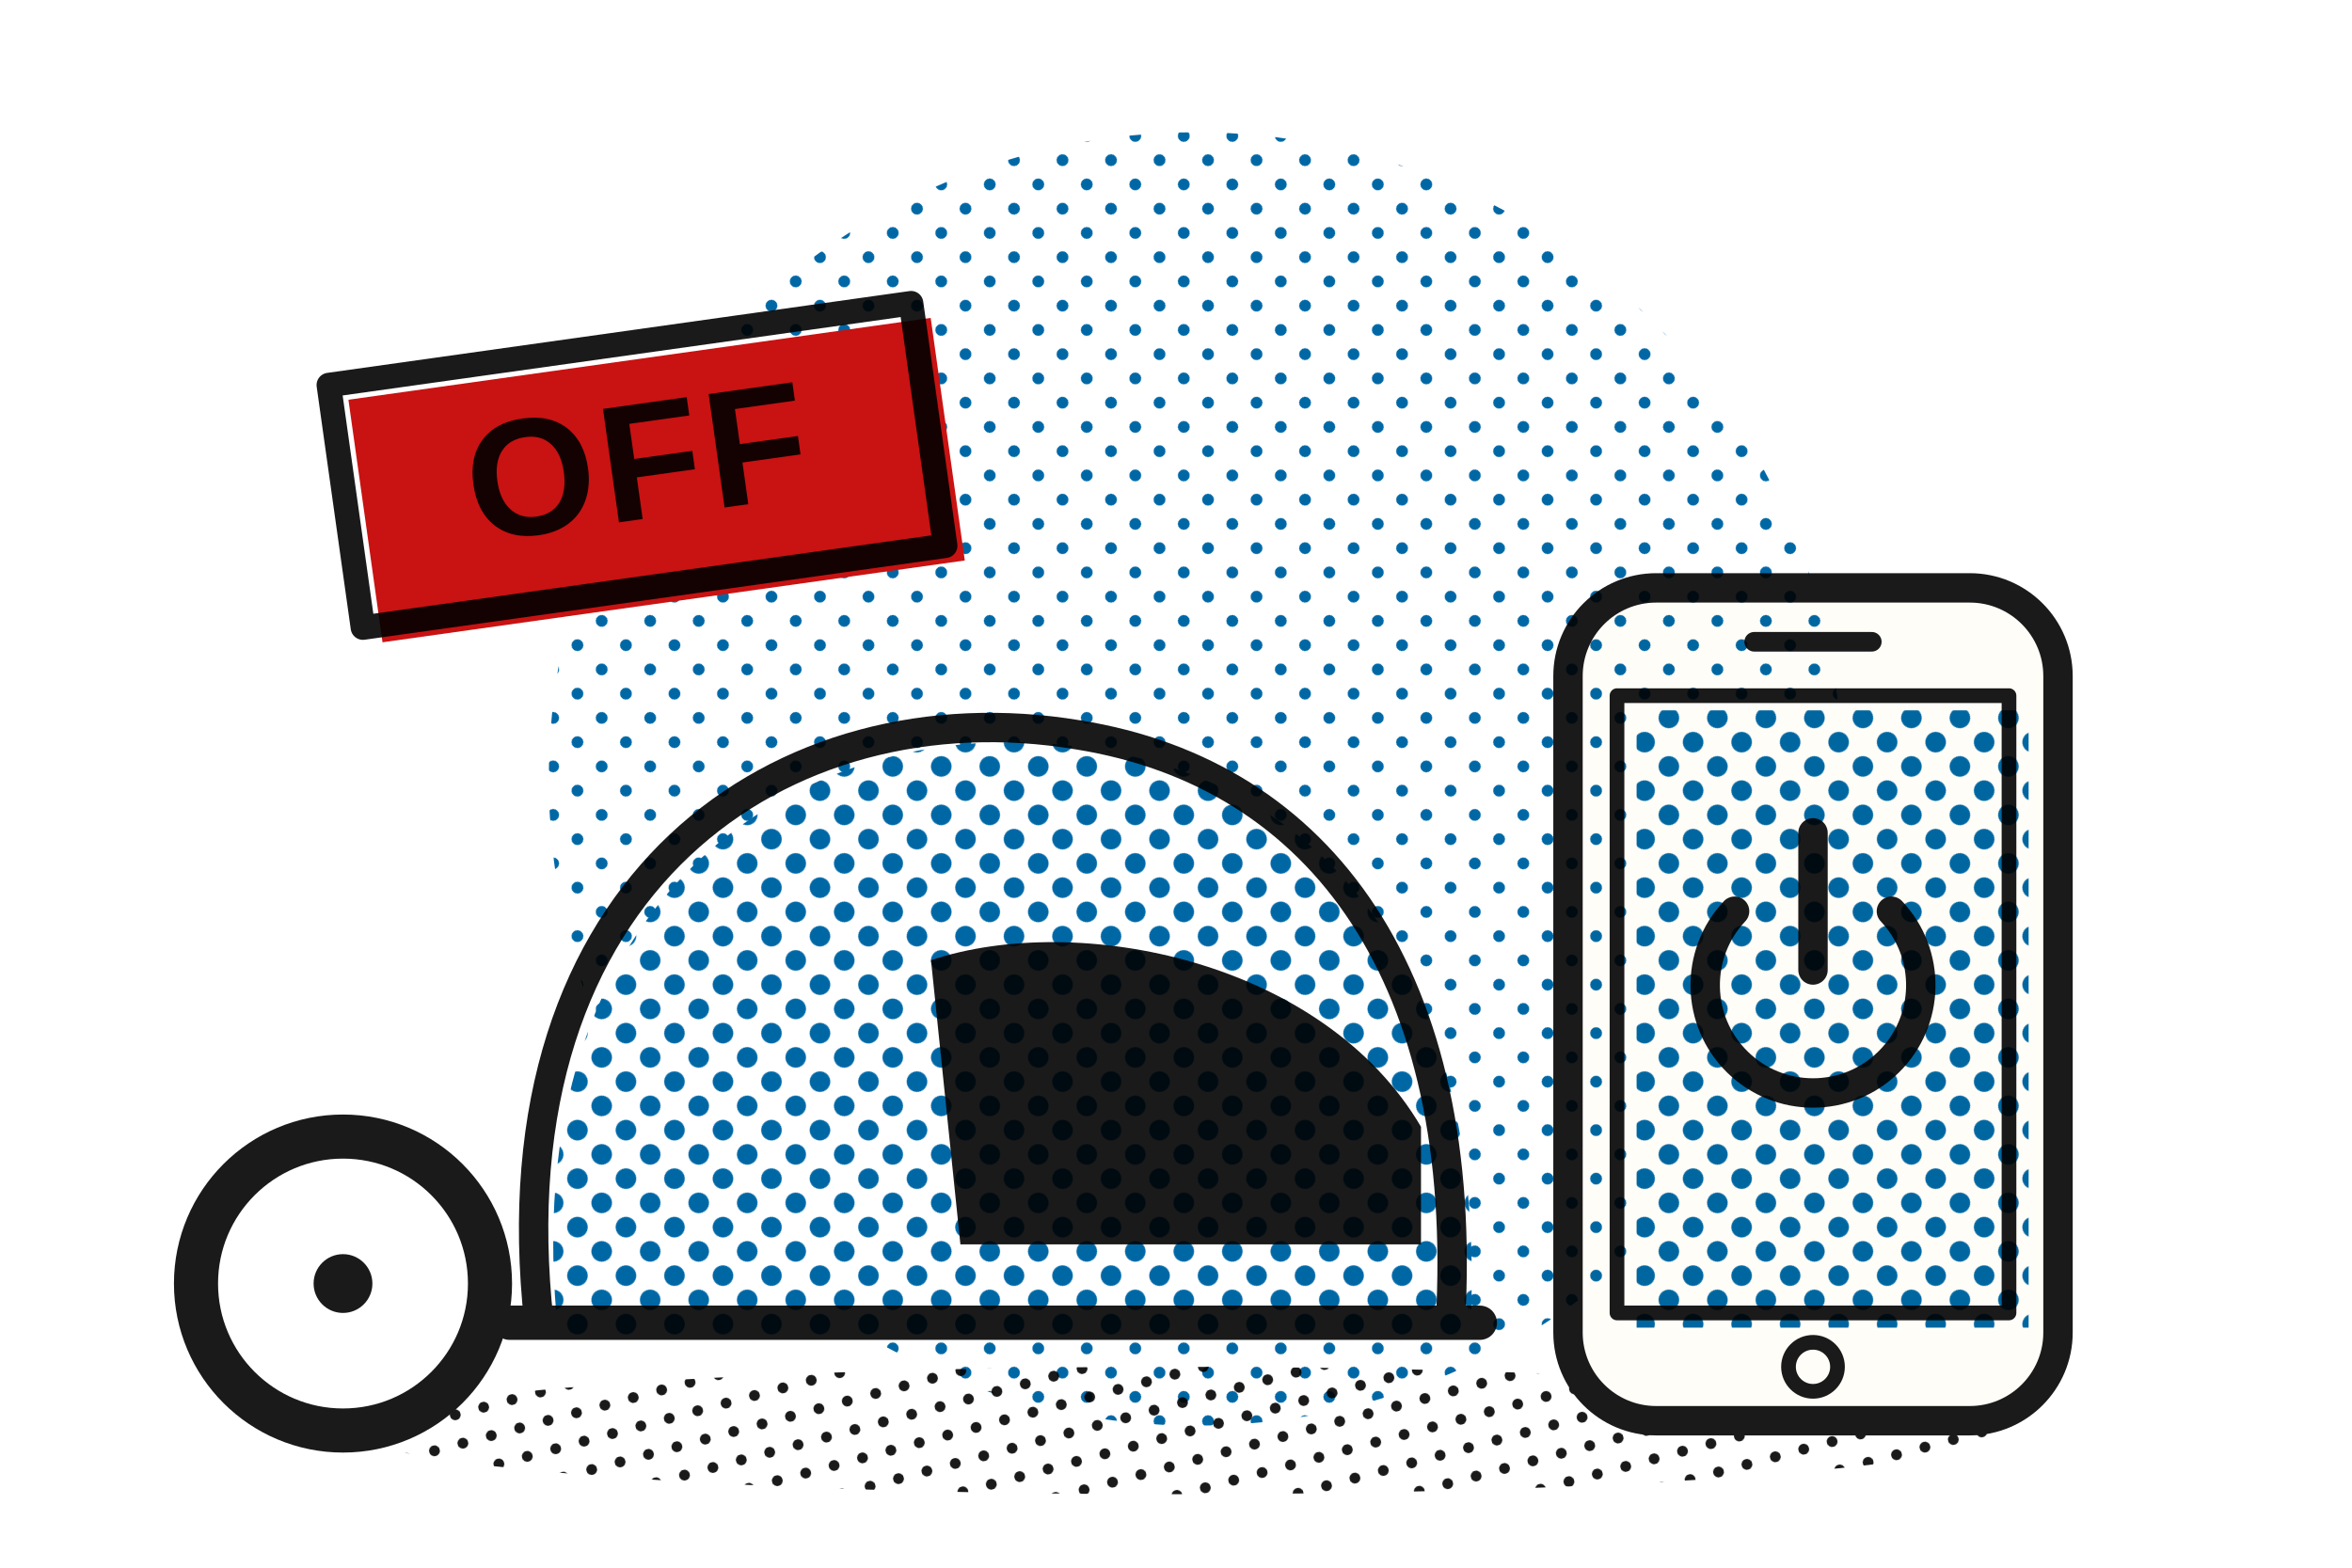
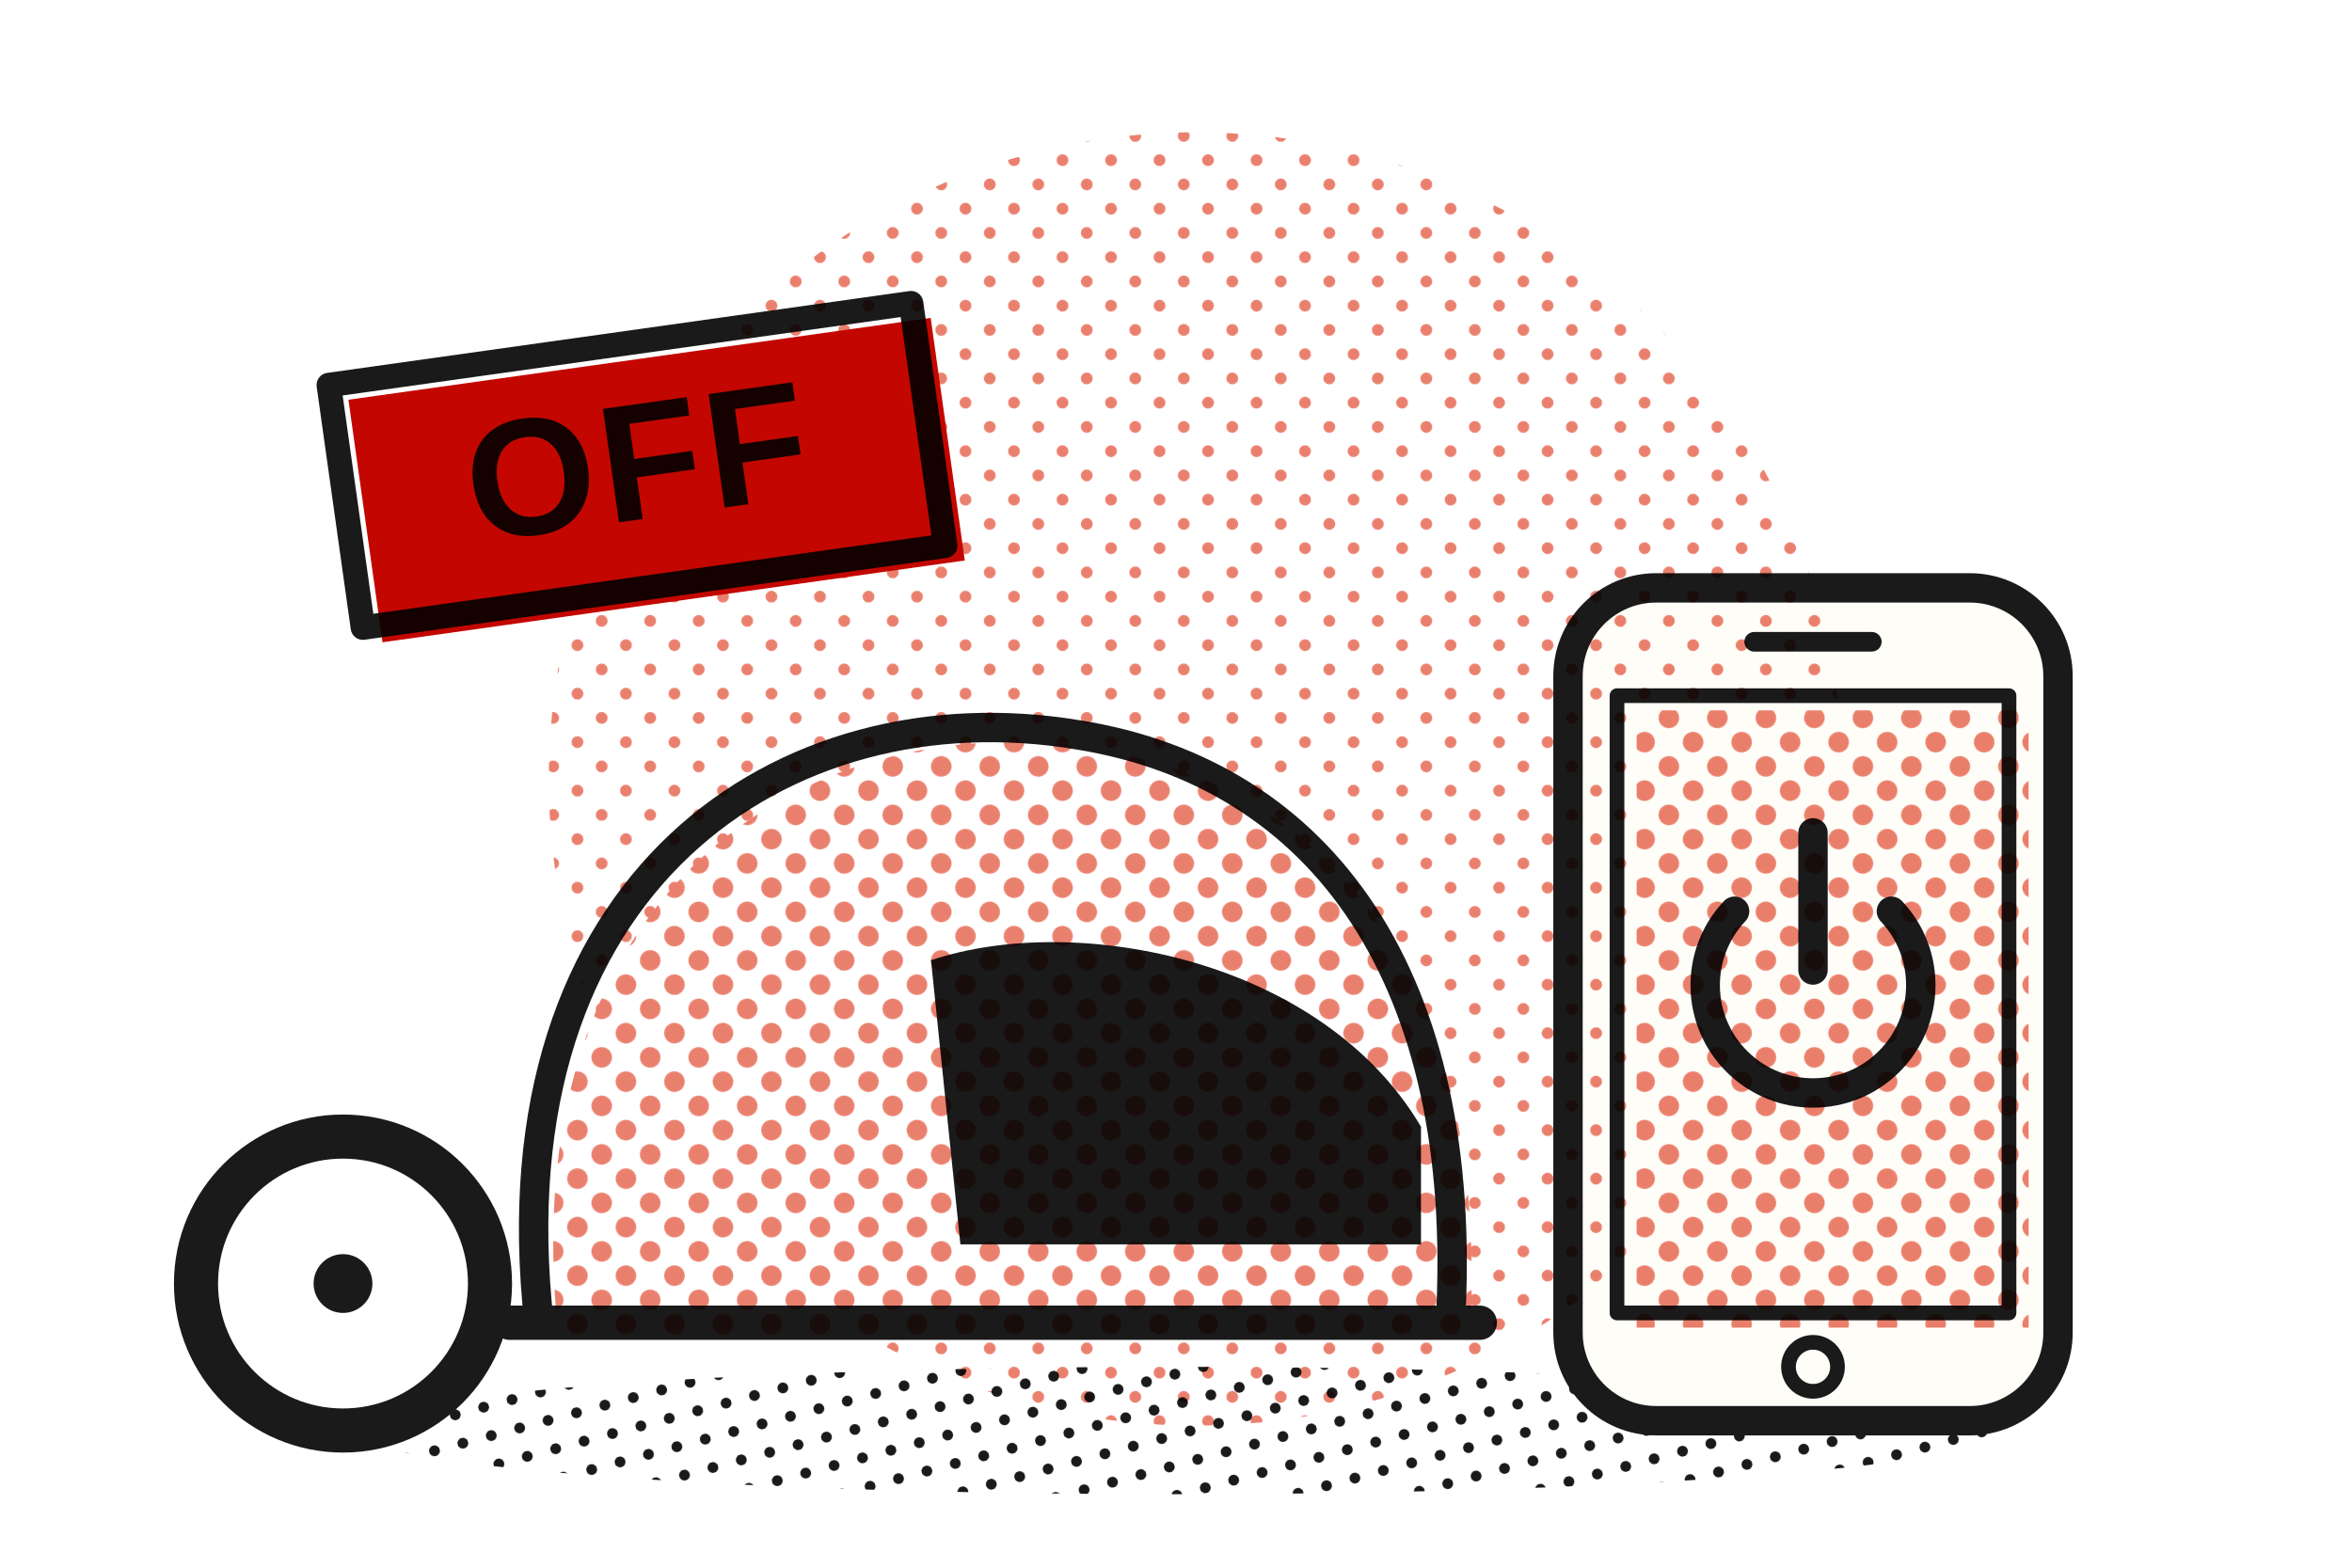
<svg xmlns="http://www.w3.org/2000/svg" viewBox="0 0 480 320" width="480" height="320" role="img" aria-labelledby="t">
  <defs>
    <pattern id="ht-red" width="7" height="7" patternUnits="userSpaceOnUse" patternTransform="rotate(15)">
-       <circle cx="3.5" cy="3.5" r="2.1" fill="#c91212" />
+       <circle cx="3.5" cy="3.5" r="2.1" fill="#c30700" />
    </pattern>
    <pattern id="ht-red-light" width="7" height="7" patternUnits="userSpaceOnUse" patternTransform="rotate(15)">
-       <circle cx="3.5" cy="3.5" r="1.2" fill="#c91212" />
+       <circle cx="3.5" cy="3.5" r="1.2" fill="#c30700" />
    </pattern>
-     <pattern id="ht-blue" width="7" height="7" patternUnits="userSpaceOnUse" patternTransform="rotate(45)">
-       <circle cx="3.5" cy="3.5" r="2.1" fill="#0067a5" />
+     <pattern id="ht-pink" width="7" height="7" patternUnits="userSpaceOnUse" patternTransform="rotate(45)">
+       <circle cx="3.5" cy="3.5" r="2.1" fill="#e9806e" />
    </pattern>
-     <pattern id="ht-blue-light" width="7" height="7" patternUnits="userSpaceOnUse" patternTransform="rotate(45)">
-       <circle cx="3.5" cy="3.5" r="1.2" fill="#0067a5" />
+     <pattern id="ht-pink-light" width="7" height="7" patternUnits="userSpaceOnUse" patternTransform="rotate(45)">
+       <circle cx="3.5" cy="3.5" r="1.2" fill="#e9806e" />
    </pattern>
    <pattern id="ht-ink" width="6" height="6" patternUnits="userSpaceOnUse" patternTransform="rotate(75)">
      <circle cx="3" cy="3" r="1.1" fill="#1a1a1a" />
    </pattern>
    <pattern id="hatch-ink" width="8" height="8" patternUnits="userSpaceOnUse" patternTransform="rotate(45)">
      <rect width="2.2" height="8" fill="#1a1a1a" />
    </pattern>
    <pattern id="hatch-red" width="8" height="8" patternUnits="userSpaceOnUse" patternTransform="rotate(-45)">
-       <rect width="2.6" height="8" fill="#c91212" />
+       <rect width="2.6" height="8" fill="#c30700" />
    </pattern>
  </defs>
  <g transform="translate(4 3)" style="mix-blend-mode:multiply">
-     <circle cx="240" cy="156" r="132" fill="url(#ht-blue-light)" />
-     <path d="M110 270 C100 180 160 140 220 150 C270 158 300 200 296 270 Z" fill="url(#ht-blue)" />
-     <rect x="330" y="142" width="80" height="126" fill="url(#ht-blue)" />
-     <rect x="70" y="70" width="120" height="50" fill="#c91212" transform="rotate(-8 130 95)" />
+     <circle cx="240" cy="156" r="132" fill="url(#ht-pink-light)" />
+     <path d="M110 270 C100 180 160 140 220 150 C270 158 300 200 296 270 Z" fill="url(#ht-pink)" />
+     <rect x="330" y="142" width="80" height="126" fill="url(#ht-pink)" />
+     <rect x="70" y="70" width="120" height="50" fill="#c30700" transform="rotate(-8 130 95)" />
  </g>
  <g style="mix-blend-mode:multiply" stroke-linecap="round" stroke-linejoin="round">
    <ellipse cx="240" cy="292" rx="168" ry="13" fill="url(#ht-ink)" />
    <circle cx="70" cy="262" r="30" fill="none" stroke="#1a1a1a" stroke-width="9" />
    <circle cx="70" cy="262" r="6" fill="#1a1a1a" />
    <path d="M110 270 C100 180 160 140 220 150 C270 158 300 200 296 270 Z" fill="none" stroke="#1a1a1a" stroke-width="6" />
    <path d="M190 196 C220 186 270 196 290 230 L290 254 L196 254 Z" fill="#1a1a1a" />
    <path d="M104 270 L302 270" fill="none" stroke="#1a1a1a" stroke-width="7" />
    <rect x="320" y="120" width="100" height="170" rx="18" fill="#fffdf8" stroke="#1a1a1a" stroke-width="6" />
    <rect x="330" y="142" width="80" height="126" fill="none" stroke="#1a1a1a" stroke-width="3" />
    <path d="M358 131 L382 131" fill="none" stroke="#1a1a1a" stroke-width="4" />
    <circle cx="370" cy="279" r="5" fill="none" stroke="#1a1a1a" stroke-width="3" />
    <path d="M354 186 A22 22 0 1 0 386 186" fill="none" stroke="#1a1a1a" stroke-width="6" />
    <path d="M370 170 L370 198" fill="none" stroke="#1a1a1a" stroke-width="6" />
    <rect x="70" y="70" width="120" height="50" fill="none" stroke="#1a1a1a" stroke-width="5" transform="rotate(-8 130 95)" />
    <text x="130" y="106" font-family="'Arial Narrow', 'Helvetica Neue', Arial, sans-serif" font-weight="800" font-size="34" text-anchor="middle" fill="#1a1a1a" letter-spacing="1" transform="rotate(-8 130 95)">OFF</text>
  </g>
</svg>
